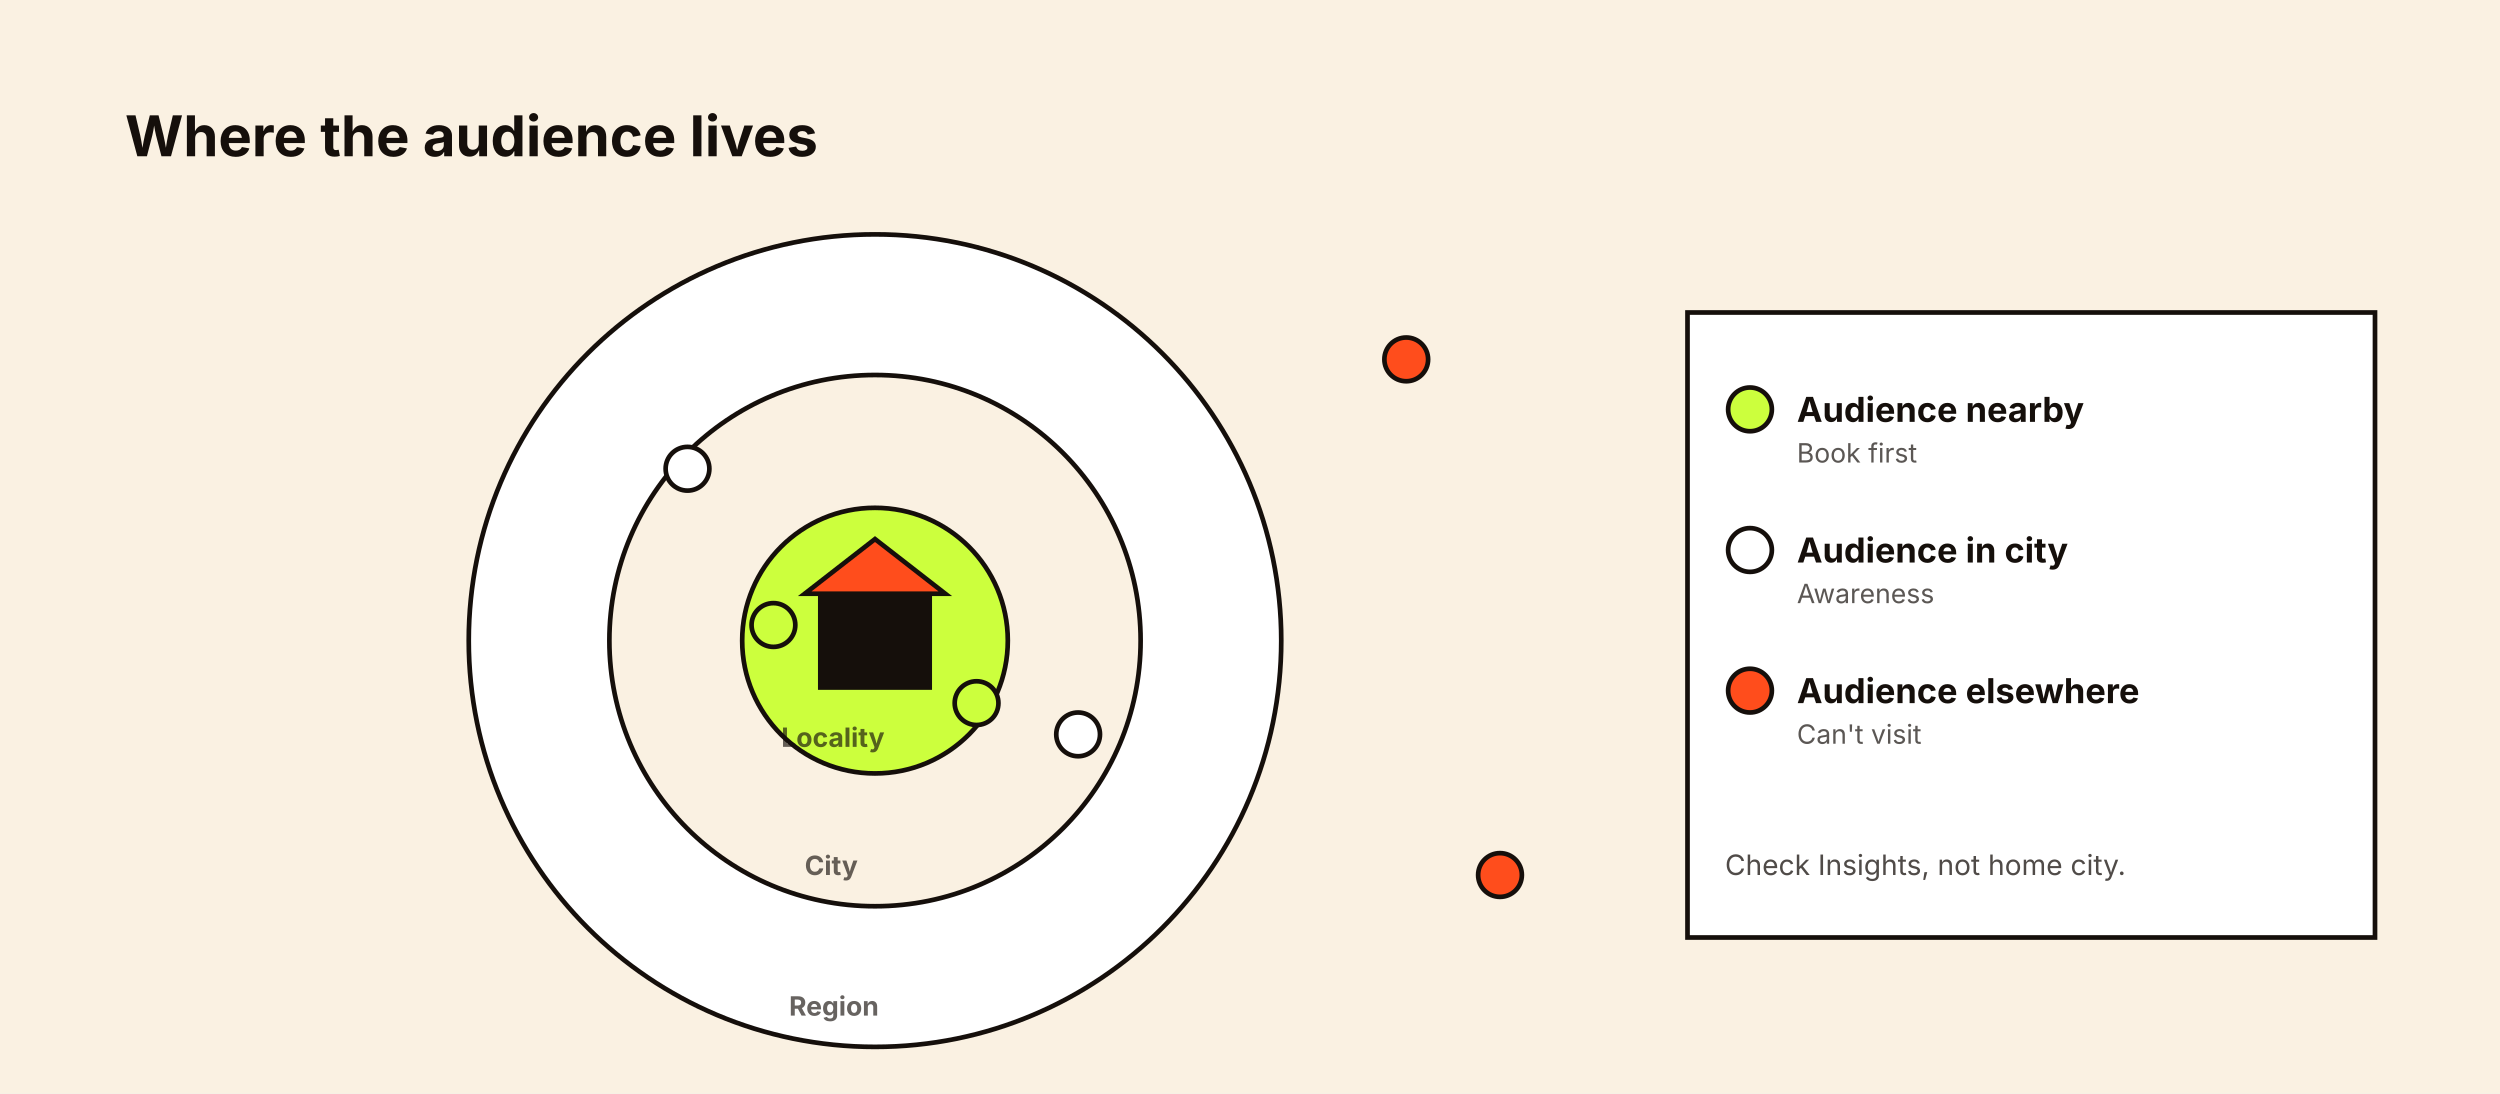
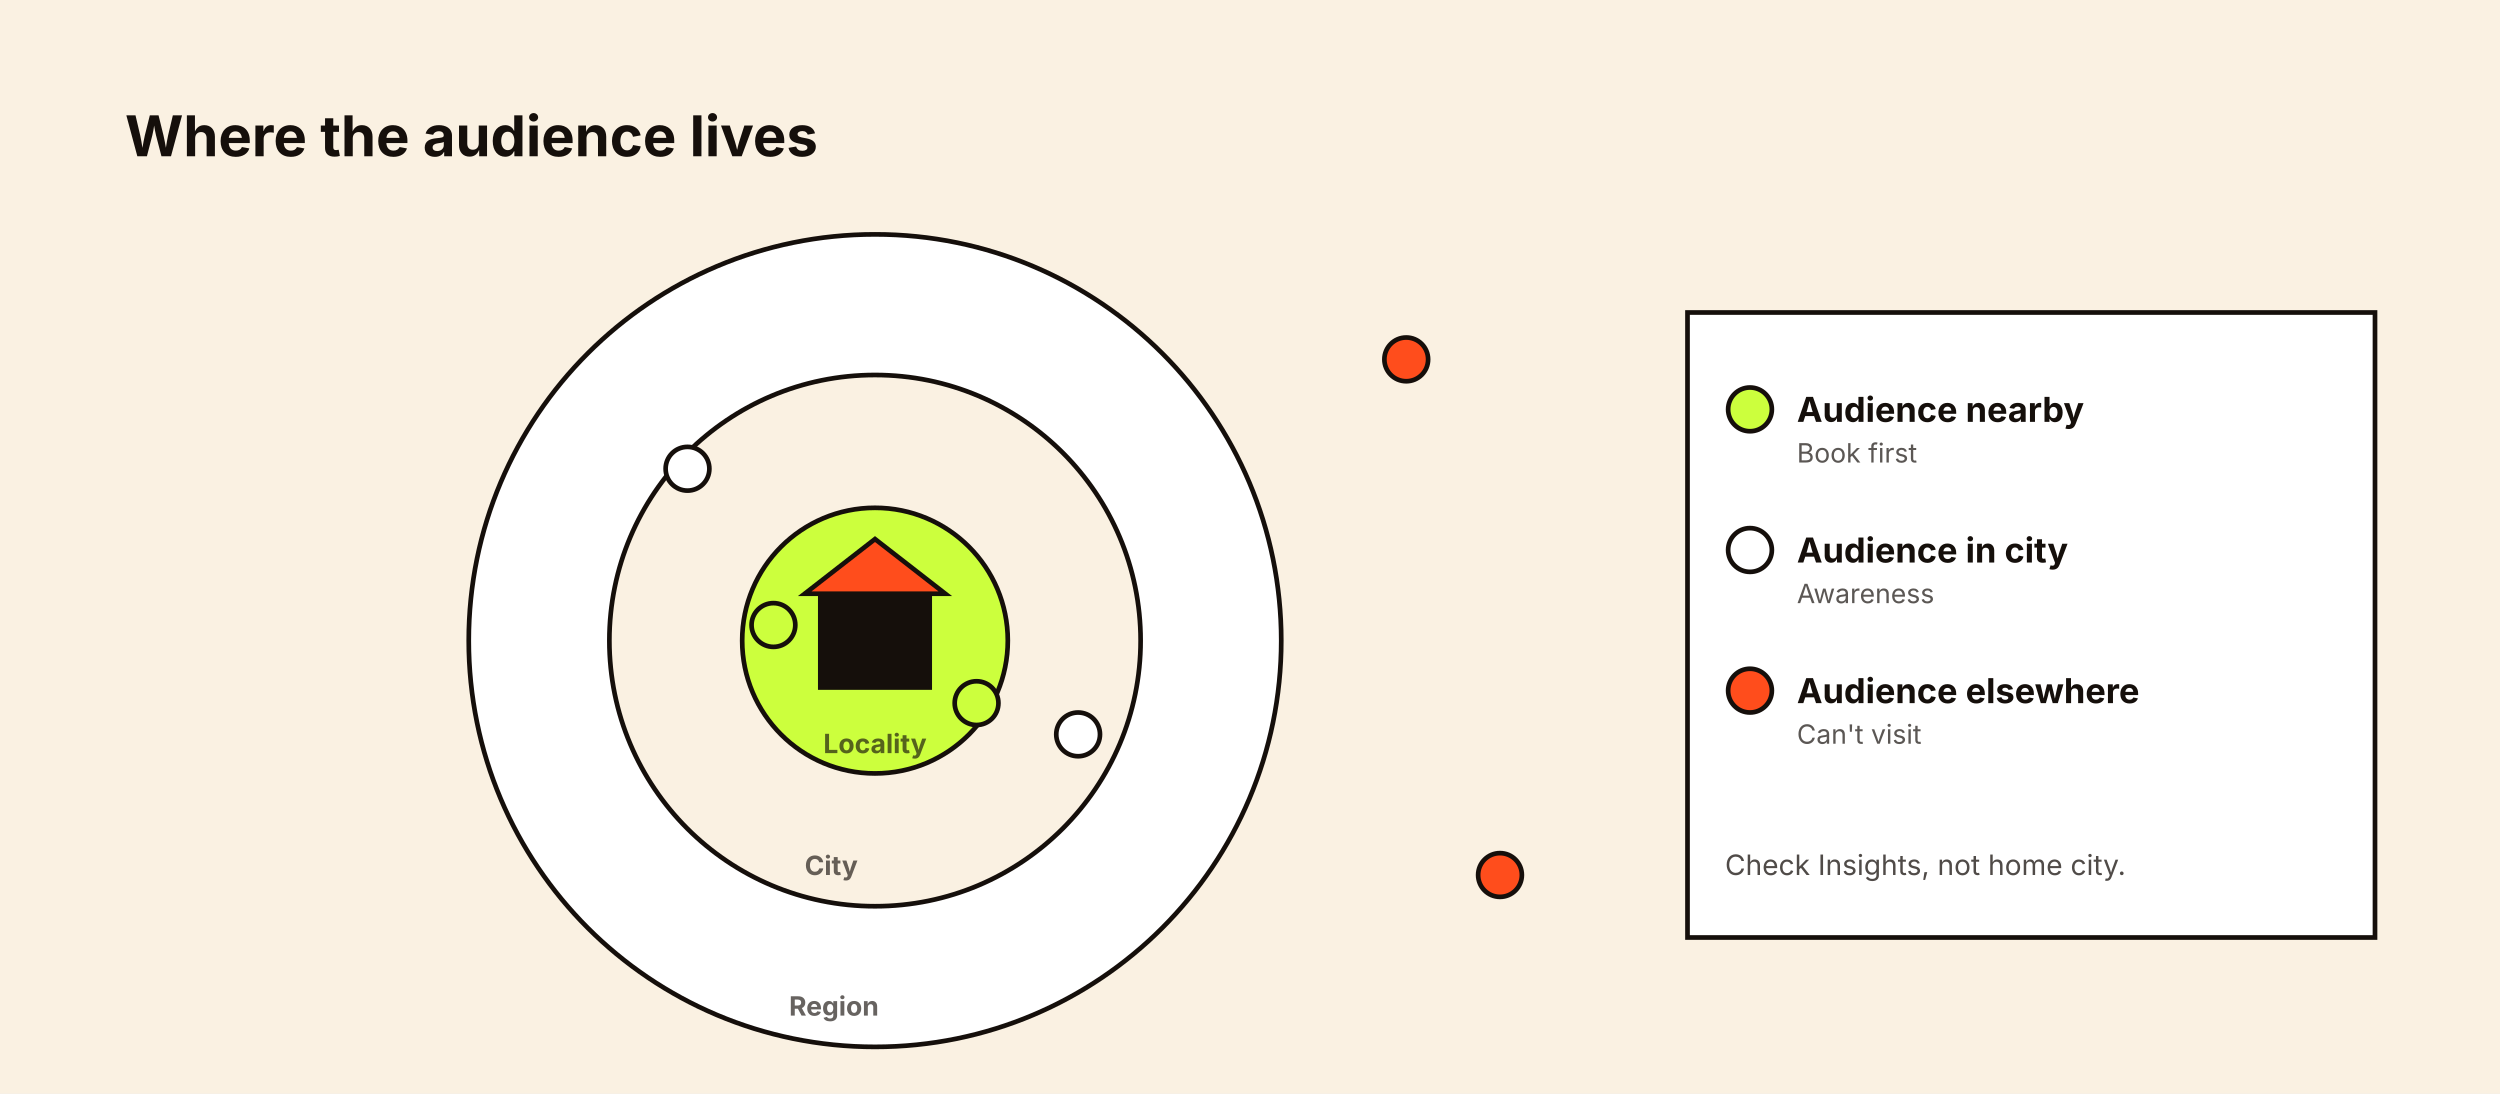
<svg xmlns="http://www.w3.org/2000/svg" viewBox="0 0 1600 700" width="1600" height="700" font-family="Inter, Helvetica, Arial, sans-serif" role="img" aria-labelledby="t">
  <rect width="1600" height="700" fill="#FAF1E2" />
  <text x="80" y="100" font-size="36" font-weight="700" fill="#150F0B">Where the audience lives</text>
  <g stroke="#150F0B" stroke-width="3">
    <circle cx="560" cy="410" r="260" fill="#FFFFFF" />
    <circle cx="560" cy="410" r="170" fill="#FAF1E2" />
    <circle cx="560" cy="410" r="85" fill="#CCFF3D" />
    <rect x="525" y="380" width="70" height="60" fill="#150F0B" />
    <path d="M515 380 L560 345 L605 380 Z" fill="#FF4D1C" />
  </g>
  <g font-size="17" font-weight="700" fill="#150F0B" opacity=".65">
-     <text x="500" y="478">Locality</text>
+     <text x="560" y="482" text-anchor="middle">Locality</text>
    <text x="515" y="560">City</text>
    <text x="505" y="650">Region</text>
  </g>
  <g stroke="#150F0B" stroke-width="3">
    <circle cx="625" cy="450" r="14" fill="#CCFF3D" />
    <circle cx="495" cy="400" r="14" fill="#CCFF3D" />
    <circle cx="690" cy="470" r="14" fill="#FFFFFF" />
    <circle cx="440" cy="300" r="14" fill="#FFFFFF" />
    <circle cx="900" cy="230" r="14" fill="#FF4D1C" />
    <circle cx="960" cy="560" r="14" fill="#FF4D1C" />
  </g>
  <g stroke="#150F0B" stroke-width="3" fill="#FFFFFF">
    <rect x="1080" y="200" width="440" height="400" />
  </g>
  <g stroke="#150F0B" stroke-width="3">
    <circle cx="1120" cy="262" r="14" fill="#CCFF3D" />
    <circle cx="1120" cy="352" r="14" fill="#FFFFFF" />
    <circle cx="1120" cy="442" r="14" fill="#FF4D1C" />
  </g>
  <g font-size="22" font-weight="700" fill="#150F0B">
    <text x="1150" y="270">Audience nearby</text>
    <text x="1150" y="360">Audience in city</text>
    <text x="1150" y="450">Audience elsewhere</text>
  </g>
  <g font-size="17" fill="#150F0B" opacity=".7">
    <text x="1150" y="296">Book first</text>
    <text x="1150" y="386">Awareness</text>
    <text x="1150" y="476">Can't visit</text>
  </g>
  <text x="1104" y="560" font-size="18" fill="#150F0B" opacity=".75">Check Insights, not home city.</text>
</svg>
